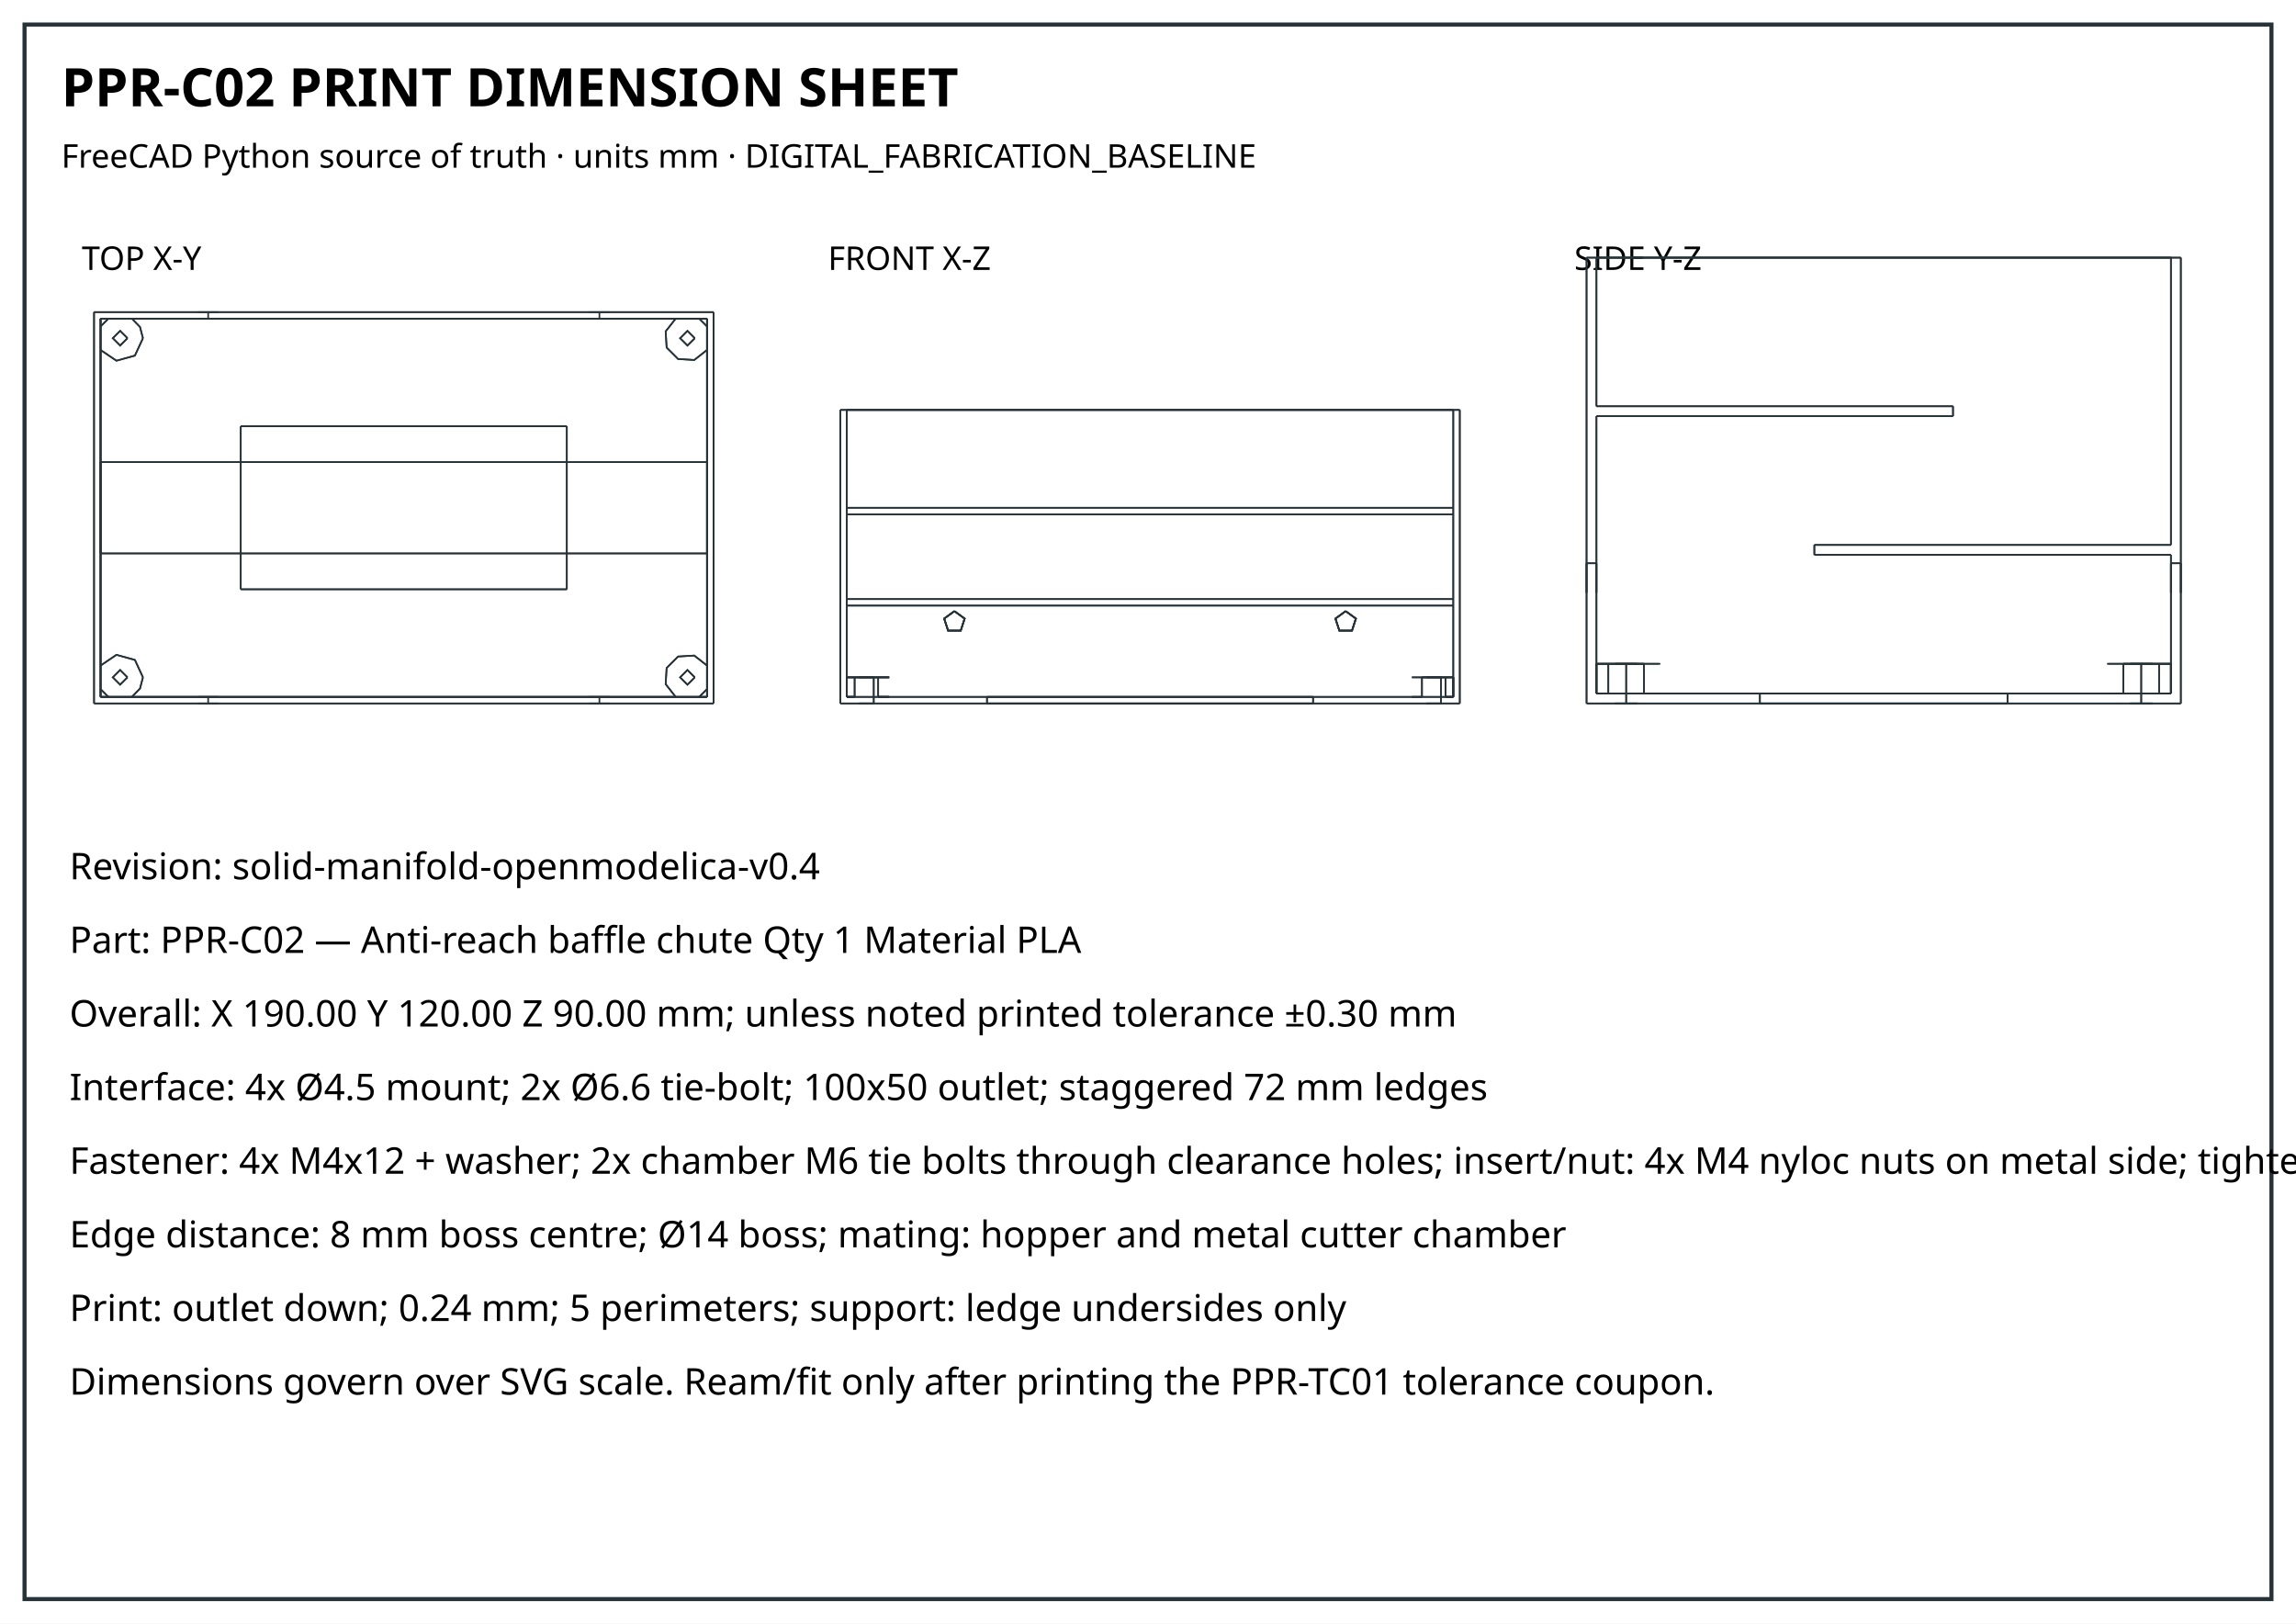
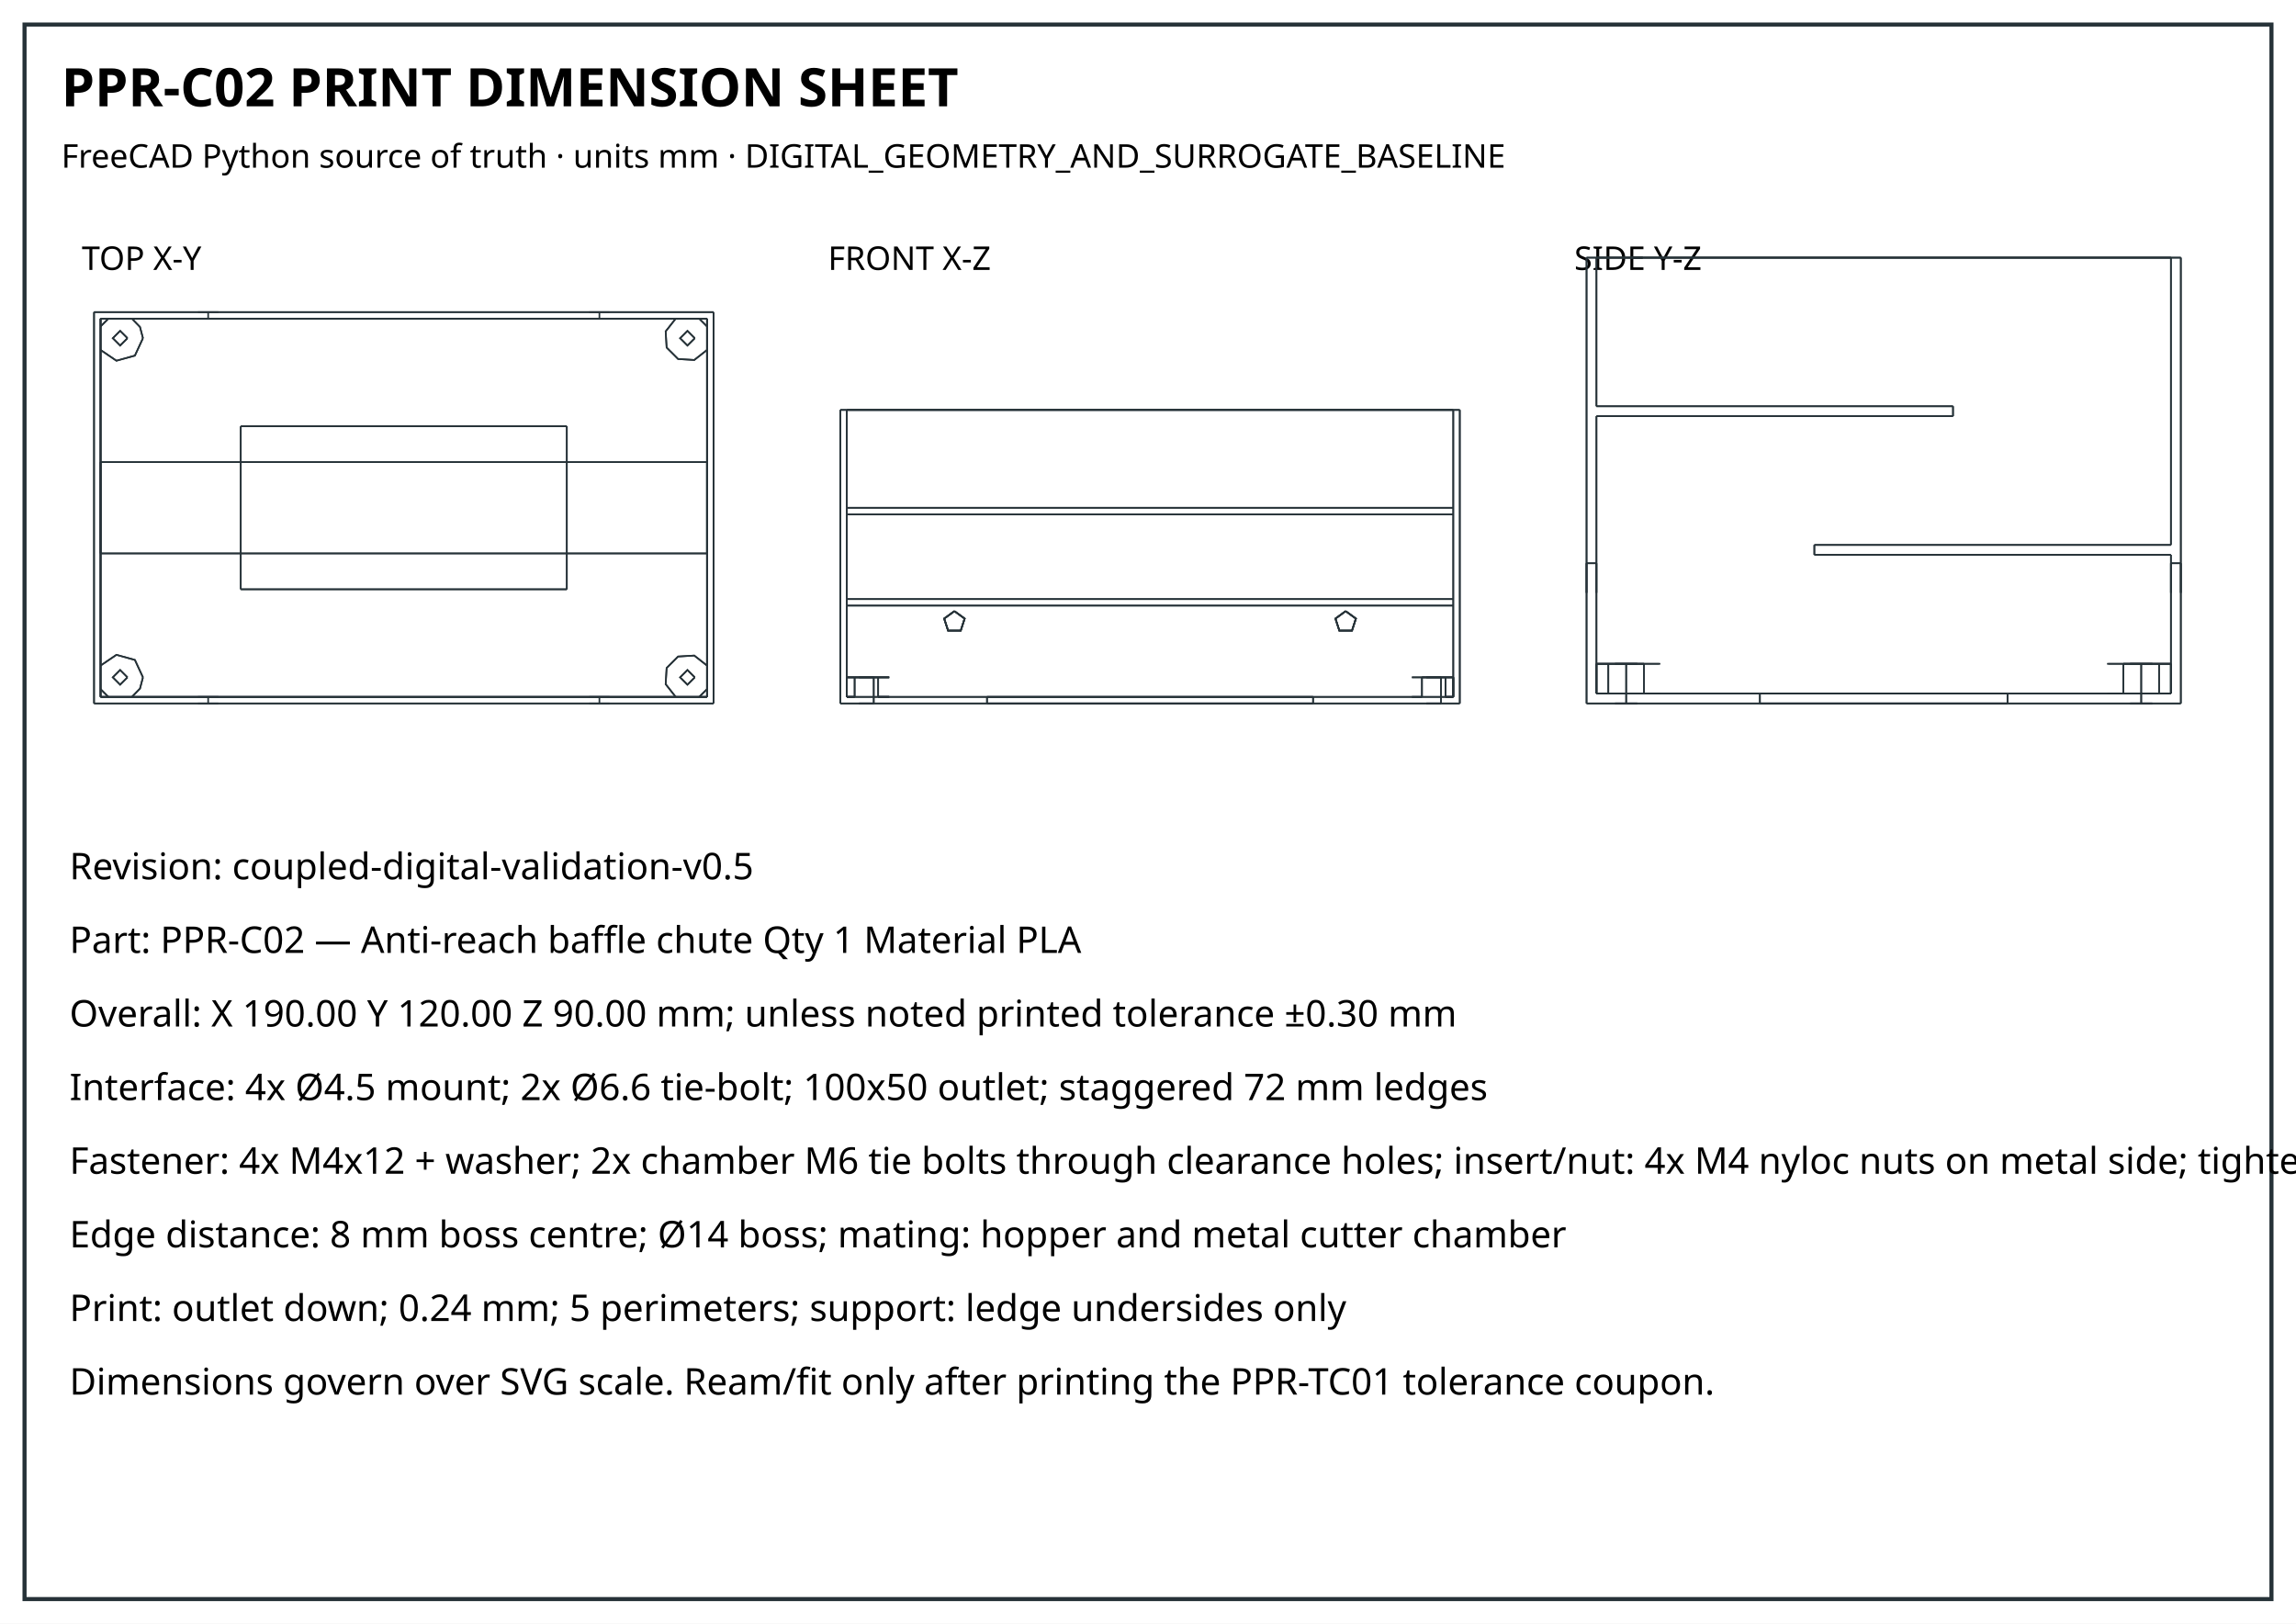
<svg xmlns="http://www.w3.org/2000/svg" width="1123" height="794" viewBox="0 0 1123 794">
  <rect width="1123" height="794" fill="white" />
  <rect x="12" y="12" width="1099" height="770" fill="none" stroke="#263238" stroke-width="2" />
  <text x="30" y="52" font-size="26" font-family="sans-serif" font-weight="bold">PPR-C02 PRINT DIMENSION SHEET</text>
-   <text x="30" y="82" font-size="16" font-family="sans-serif">FreeCAD Python source of truth · units mm · DIGITAL_FABRICATION_BASELINE</text>
+   <text x="30" y="82" font-size="16" font-family="sans-serif">FreeCAD Python source of truth · units mm · DIGITAL_GEOMETRY_AND_SURROGATE_BASELINE</text>
  <g font-family="sans-serif">
    <text x="40" y="132" font-size="16">TOP X-Y</text>
    <polyline points="46.00,344.00 46.00,344.00" fill="none" stroke="#263238" stroke-width="0.8" />
    <polyline points="46.00,344.00 46.00,152.63" fill="none" stroke="#263238" stroke-width="0.8" />
    <polyline points="46.00,152.63 46.00,152.63" fill="none" stroke="#263238" stroke-width="0.8" />
    <polyline points="46.00,344.00 46.00,152.63" fill="none" stroke="#263238" stroke-width="0.8" />
    <polyline points="46.00,344.00 349.00,344.00" fill="none" stroke="#263238" stroke-width="0.8" />
    <polyline points="349.00,344.00 349.00,344.00" fill="none" stroke="#263238" stroke-width="0.8" />
    <polyline points="46.00,344.00 349.00,344.00" fill="none" stroke="#263238" stroke-width="0.8" />
    <polyline points="101.82,344.00 106.82,344.00 104.91,344.00 98.72,344.00 96.81,344.00 101.82,344.00" fill="none" stroke="#263238" stroke-width="0.8" />
    <polyline points="293.18,344.00 298.19,344.00 296.28,344.00 290.09,344.00 288.18,344.00 293.18,344.00" fill="none" stroke="#263238" stroke-width="0.8" />
    <polyline points="46.00,152.63 349.00,152.63" fill="none" stroke="#263238" stroke-width="0.8" />
    <polyline points="349.00,344.00 349.00,152.63" fill="none" stroke="#263238" stroke-width="0.8" />
    <polyline points="345.81,340.81 49.19,340.81" fill="none" stroke="#263238" stroke-width="0.8" />
    <polyline points="345.81,340.81 345.81,155.82" fill="none" stroke="#263238" stroke-width="0.8" />
    <polyline points="345.81,155.82 49.19,155.82" fill="none" stroke="#263238" stroke-width="0.8" />
    <polyline points="49.19,340.81 49.19,155.82" fill="none" stroke="#263238" stroke-width="0.8" />
    <polyline points="46.00,152.63 349.00,152.63" fill="none" stroke="#263238" stroke-width="0.8" />
    <polyline points="349.00,152.63 349.00,152.63" fill="none" stroke="#263238" stroke-width="0.8" />
    <polyline points="101.82,152.63 106.82,152.63 104.91,152.63 98.72,152.63 96.81,152.63 101.82,152.63" fill="none" stroke="#263238" stroke-width="0.8" />
    <polyline points="293.18,152.63 298.19,152.63 296.28,152.63 290.09,152.63 288.18,152.63 293.18,152.63" fill="none" stroke="#263238" stroke-width="0.8" />
    <polyline points="349.00,344.00 349.00,152.63" fill="none" stroke="#263238" stroke-width="0.8" />
    <polyline points="62.35,331.24 58.76,327.65 55.17,331.24 58.76,334.83 62.35,331.24" fill="none" stroke="#263238" stroke-width="0.8" />
    <polyline points="339.83,331.24 336.24,327.65 332.65,331.24 336.24,334.83 339.83,331.24" fill="none" stroke="#263238" stroke-width="0.8" />
    <polyline points="62.35,165.39 58.76,161.80 55.17,165.39 58.76,168.98 62.35,165.39" fill="none" stroke="#263238" stroke-width="0.8" />
    <polyline points="117.76,288.18 117.76,208.45" fill="none" stroke="#263238" stroke-width="0.8" />
    <polyline points="117.76,288.18 277.24,288.18" fill="none" stroke="#263238" stroke-width="0.8" />
    <polyline points="117.76,208.45 277.24,208.45" fill="none" stroke="#263238" stroke-width="0.8" />
    <polyline points="277.24,288.18 277.24,208.45" fill="none" stroke="#263238" stroke-width="0.8" />
    <polyline points="339.83,165.39 336.24,161.80 332.65,165.39 336.24,168.98 339.83,165.39" fill="none" stroke="#263238" stroke-width="0.8" />
    <polyline points="101.82,340.81 106.82,340.81 104.91,340.81 98.72,340.81 96.81,340.81 101.82,340.81" fill="none" stroke="#263238" stroke-width="0.8" />
    <polyline points="101.82,344.00 101.82,340.81" fill="none" stroke="#263238" stroke-width="0.8" />
    <polyline points="293.18,340.81 298.19,340.81 296.28,340.81 290.09,340.81 288.18,340.81 293.18,340.81" fill="none" stroke="#263238" stroke-width="0.8" />
    <polyline points="293.18,344.00 293.18,340.81" fill="none" stroke="#263238" stroke-width="0.8" />
    <polyline points="345.81,340.81 345.81,340.81" fill="none" stroke="#263238" stroke-width="0.8" />
    <polyline points="49.19,340.81 49.19,340.81" fill="none" stroke="#263238" stroke-width="0.8" />
    <polyline points="49.19,340.81 345.81,340.81" fill="none" stroke="#263238" stroke-width="0.8" />
    <polyline points="345.81,340.81 345.81,340.81" fill="none" stroke="#263238" stroke-width="0.8" />
    <polyline points="345.81,340.81 345.81,225.99" fill="none" stroke="#263238" stroke-width="0.8" />
    <polyline points="345.81,225.99 345.81,225.99" fill="none" stroke="#263238" stroke-width="0.8" />
    <polyline points="345.81,340.81 345.81,225.99" fill="none" stroke="#263238" stroke-width="0.8" />
    <polyline points="345.81,155.82 345.81,155.82" fill="none" stroke="#263238" stroke-width="0.8" />
    <polyline points="345.81,270.64 345.81,155.82" fill="none" stroke="#263238" stroke-width="0.8" />
    <polyline points="345.81,270.64 345.81,270.64" fill="none" stroke="#263238" stroke-width="0.8" />
    <polyline points="345.81,270.64 345.81,155.82" fill="none" stroke="#263238" stroke-width="0.8" />
    <polyline points="345.81,155.82 345.81,155.82" fill="none" stroke="#263238" stroke-width="0.8" />
    <polyline points="345.81,159.64 345.81,155.82" fill="none" stroke="#263238" stroke-width="0.8" />
    <polyline points="345.81,159.64 345.81,159.64" fill="none" stroke="#263238" stroke-width="0.8" />
    <polyline points="345.81,159.64 345.81,171.14" fill="none" stroke="#263238" stroke-width="0.8" />
    <polyline points="345.81,171.14 345.81,171.14" fill="none" stroke="#263238" stroke-width="0.8" />
    <polyline points="345.81,325.49 345.81,171.14" fill="none" stroke="#263238" stroke-width="0.8" />
    <polyline points="345.81,325.49 345.81,325.49" fill="none" stroke="#263238" stroke-width="0.8" />
    <polyline points="345.81,325.49 345.81,336.99" fill="none" stroke="#263238" stroke-width="0.8" />
    <polyline points="345.81,336.99 345.81,336.99" fill="none" stroke="#263238" stroke-width="0.8" />
    <polyline points="345.81,340.81 345.81,336.99" fill="none" stroke="#263238" stroke-width="0.8" />
    <polyline points="49.19,155.82 49.19,155.82" fill="none" stroke="#263238" stroke-width="0.8" />
    <polyline points="49.19,155.82 345.81,155.82" fill="none" stroke="#263238" stroke-width="0.8" />
    <polyline points="49.19,340.81 49.19,340.81" fill="none" stroke="#263238" stroke-width="0.8" />
    <polyline points="49.19,340.81 49.19,225.99" fill="none" stroke="#263238" stroke-width="0.8" />
    <polyline points="49.19,225.99 49.19,225.99" fill="none" stroke="#263238" stroke-width="0.8" />
    <polyline points="49.19,340.81 49.19,225.99" fill="none" stroke="#263238" stroke-width="0.8" />
    <polyline points="49.19,270.64 49.19,155.82" fill="none" stroke="#263238" stroke-width="0.8" />
    <polyline points="49.19,270.64 49.19,270.64" fill="none" stroke="#263238" stroke-width="0.8" />
    <polyline points="49.19,270.64 49.19,155.82" fill="none" stroke="#263238" stroke-width="0.8" />
    <polyline points="49.19,155.82 49.19,155.82" fill="none" stroke="#263238" stroke-width="0.8" />
    <polyline points="49.19,159.64 49.19,155.82" fill="none" stroke="#263238" stroke-width="0.8" />
    <polyline points="49.19,159.64 49.19,159.64" fill="none" stroke="#263238" stroke-width="0.8" />
    <polyline points="49.19,159.64 49.19,171.14" fill="none" stroke="#263238" stroke-width="0.8" />
    <polyline points="49.19,171.14 49.19,171.14" fill="none" stroke="#263238" stroke-width="0.8" />
    <polyline points="49.19,325.49 49.19,171.14" fill="none" stroke="#263238" stroke-width="0.8" />
    <polyline points="49.19,325.49 49.19,325.49" fill="none" stroke="#263238" stroke-width="0.8" />
    <polyline points="49.19,325.49 49.19,336.99" fill="none" stroke="#263238" stroke-width="0.8" />
    <polyline points="49.19,336.99 49.19,336.99" fill="none" stroke="#263238" stroke-width="0.8" />
    <polyline points="49.19,340.81 49.19,336.99" fill="none" stroke="#263238" stroke-width="0.8" />
    <polyline points="101.82,155.82 101.82,152.63" fill="none" stroke="#263238" stroke-width="0.8" />
    <polyline points="101.82,155.82 106.82,155.82 104.91,155.82 98.72,155.82 96.81,155.82 101.82,155.82" fill="none" stroke="#263238" stroke-width="0.8" />
    <polyline points="293.18,155.82 293.18,152.63" fill="none" stroke="#263238" stroke-width="0.8" />
    <polyline points="293.18,155.82 298.19,155.82 296.28,155.82 290.09,155.82 288.18,155.82 293.18,155.82" fill="none" stroke="#263238" stroke-width="0.8" />
    <polyline points="62.35,331.24 58.76,327.65 55.17,331.24 58.76,334.83 62.35,331.24" fill="none" stroke="#263238" stroke-width="0.8" />
    <polyline points="62.35,331.24 62.35,331.24" fill="none" stroke="#263238" stroke-width="0.8" />
    <polyline points="339.83,331.24 336.24,327.65 332.65,331.24 336.24,334.83 339.83,331.24" fill="none" stroke="#263238" stroke-width="0.8" />
    <polyline points="339.83,331.24 339.83,331.24" fill="none" stroke="#263238" stroke-width="0.8" />
    <polyline points="62.35,165.39 58.76,161.80 55.17,165.39 58.76,168.98 62.35,165.39" fill="none" stroke="#263238" stroke-width="0.8" />
    <polyline points="62.35,165.39 62.35,165.39" fill="none" stroke="#263238" stroke-width="0.8" />
    <polyline points="117.76,288.18 117.76,288.18" fill="none" stroke="#263238" stroke-width="0.8" />
    <polyline points="117.76,288.18 117.76,208.45" fill="none" stroke="#263238" stroke-width="0.8" />
    <polyline points="117.76,208.45 117.76,208.45" fill="none" stroke="#263238" stroke-width="0.8" />
    <polyline points="277.24,288.18 277.24,288.18" fill="none" stroke="#263238" stroke-width="0.8" />
    <polyline points="117.76,288.18 277.24,288.18" fill="none" stroke="#263238" stroke-width="0.8" />
    <polyline points="277.24,208.45 277.24,208.45" fill="none" stroke="#263238" stroke-width="0.8" />
    <polyline points="117.76,208.45 277.24,208.45" fill="none" stroke="#263238" stroke-width="0.8" />
    <polyline points="277.24,288.18 277.24,208.45" fill="none" stroke="#263238" stroke-width="0.8" />
    <polyline points="339.83,165.39 336.24,161.80 332.65,165.39 336.24,168.98 339.83,165.39" fill="none" stroke="#263238" stroke-width="0.8" />
    <polyline points="339.83,165.39 339.83,165.39" fill="none" stroke="#263238" stroke-width="0.8" />
    <polyline points="341.99,340.81 345.81,340.81" fill="none" stroke="#263238" stroke-width="0.8" />
    <polyline points="49.19,340.81 345.81,340.81" fill="none" stroke="#263238" stroke-width="0.8" />
    <polyline points="341.99,340.81 341.99,340.81" fill="none" stroke="#263238" stroke-width="0.8" />
    <polyline points="330.49,340.81 341.99,340.81" fill="none" stroke="#263238" stroke-width="0.8" />
    <polyline points="49.19,340.81 53.01,340.81" fill="none" stroke="#263238" stroke-width="0.8" />
    <polyline points="330.49,340.81 330.49,340.81" fill="none" stroke="#263238" stroke-width="0.8" />
    <polyline points="53.01,340.81 53.01,340.81" fill="none" stroke="#263238" stroke-width="0.8" />
    <polyline points="64.51,340.81 330.49,340.81" fill="none" stroke="#263238" stroke-width="0.8" />
    <polyline points="53.01,340.81 64.51,340.81" fill="none" stroke="#263238" stroke-width="0.8" />
    <polyline points="64.51,340.81 64.51,340.81" fill="none" stroke="#263238" stroke-width="0.8" />
    <polyline points="49.19,225.99 345.81,225.99" fill="none" stroke="#263238" stroke-width="0.8" />
    <polyline points="49.19,225.99 345.81,225.99" fill="none" stroke="#263238" stroke-width="0.8" />
    <polyline points="49.19,270.64 345.81,270.64" fill="none" stroke="#263238" stroke-width="0.8" />
    <polyline points="49.19,270.64 345.81,270.64" fill="none" stroke="#263238" stroke-width="0.8" />
    <polyline points="49.19,155.82 345.81,155.82" fill="none" stroke="#263238" stroke-width="0.8" />
    <polyline points="341.99,155.82 345.81,155.82" fill="none" stroke="#263238" stroke-width="0.8" />
    <polyline points="341.99,155.82 341.99,155.82" fill="none" stroke="#263238" stroke-width="0.8" />
    <polyline points="330.49,155.82 341.99,155.82" fill="none" stroke="#263238" stroke-width="0.8" />
    <polyline points="49.19,155.82 53.01,155.82" fill="none" stroke="#263238" stroke-width="0.8" />
    <polyline points="330.49,155.82 330.49,155.82" fill="none" stroke="#263238" stroke-width="0.8" />
    <polyline points="53.01,155.82 53.01,155.82" fill="none" stroke="#263238" stroke-width="0.8" />
    <polyline points="64.51,155.82 330.49,155.82" fill="none" stroke="#263238" stroke-width="0.8" />
    <polyline points="53.01,155.82 64.51,155.82" fill="none" stroke="#263238" stroke-width="0.8" />
    <polyline points="64.51,155.82 64.51,155.82" fill="none" stroke="#263238" stroke-width="0.8" />
    <polyline points="345.81,159.64 341.99,155.82" fill="none" stroke="#263238" stroke-width="0.8" />
    <polyline points="345.81,159.64 341.99,155.82" fill="none" stroke="#263238" stroke-width="0.8" />
    <polyline points="330.49,155.82 325.59,162.05 326.06,169.97 331.67,175.57 339.58,176.04 345.81,171.14" fill="none" stroke="#263238" stroke-width="0.8" />
    <polyline points="330.49,155.82 325.59,162.05 326.06,169.97 331.67,175.57 339.58,176.04 345.81,171.14" fill="none" stroke="#263238" stroke-width="0.8" />
    <polyline points="49.19,171.14 56.95,176.40 65.98,173.90 69.92,165.39" fill="none" stroke="#263238" stroke-width="0.8" />
    <polyline points="69.92,165.39 68.47,159.89 64.51,155.82" fill="none" stroke="#263238" stroke-width="0.8" />
    <polyline points="345.81,325.49 339.58,320.59 331.67,321.06 326.06,326.67 325.59,334.58 330.49,340.81" fill="none" stroke="#263238" stroke-width="0.8" />
    <polyline points="64.51,340.81 68.47,336.74 69.92,331.24" fill="none" stroke="#263238" stroke-width="0.8" />
    <polyline points="69.92,331.24 65.98,322.73 56.95,320.23 49.19,325.49" fill="none" stroke="#263238" stroke-width="0.8" />
    <polyline points="345.81,325.49 339.58,320.59 331.67,321.06 326.06,326.67 325.59,334.58 330.49,340.81" fill="none" stroke="#263238" stroke-width="0.8" />
    <polyline points="341.99,340.81 345.81,336.99" fill="none" stroke="#263238" stroke-width="0.8" />
    <polyline points="341.99,340.81 345.81,336.99" fill="none" stroke="#263238" stroke-width="0.8" />
    <polyline points="53.01,155.82 49.19,159.64" fill="none" stroke="#263238" stroke-width="0.8" />
    <polyline points="53.01,155.82 49.19,159.64" fill="none" stroke="#263238" stroke-width="0.8" />
    <polyline points="49.19,171.14 56.95,176.40 65.98,173.90 69.92,165.39" fill="none" stroke="#263238" stroke-width="0.8" />
    <polyline points="69.92,165.39 68.47,159.89 64.51,155.82" fill="none" stroke="#263238" stroke-width="0.8" />
    <polyline points="64.51,340.81 68.47,336.74 69.92,331.24" fill="none" stroke="#263238" stroke-width="0.8" />
    <polyline points="69.92,331.24 65.98,322.73 56.95,320.23 49.19,325.49" fill="none" stroke="#263238" stroke-width="0.8" />
    <polyline points="49.19,336.99 53.01,340.81" fill="none" stroke="#263238" stroke-width="0.8" />
    <polyline points="49.19,336.99 53.01,340.81" fill="none" stroke="#263238" stroke-width="0.8" />
    <text x="405" y="132" font-size="16">FRONT X-Z</text>
    <polyline points="411.00,344.00 411.00,200.47" fill="none" stroke="#263238" stroke-width="0.8" />
    <polyline points="411.00,200.47 411.00,200.47" fill="none" stroke="#263238" stroke-width="0.8" />
    <polyline points="411.00,344.00 411.00,200.47" fill="none" stroke="#263238" stroke-width="0.8" />
    <polyline points="411.00,344.00 411.00,344.00" fill="none" stroke="#263238" stroke-width="0.8" />
    <polyline points="411.00,344.00 714.00,344.00" fill="none" stroke="#263238" stroke-width="0.8" />
    <polyline points="714.00,344.00 714.00,200.47" fill="none" stroke="#263238" stroke-width="0.8" />
    <polyline points="411.00,200.47 714.00,200.47" fill="none" stroke="#263238" stroke-width="0.8" />
    <polyline points="466.82,298.87 471.82,302.51 469.91,308.39 463.72,308.39 461.81,302.51 466.82,298.87" fill="none" stroke="#263238" stroke-width="0.8" />
    <polyline points="658.18,298.87 663.19,302.51 661.28,308.39 655.09,308.39 653.18,302.51 658.18,298.87" fill="none" stroke="#263238" stroke-width="0.8" />
    <polyline points="411.00,200.47 714.00,200.47" fill="none" stroke="#263238" stroke-width="0.8" />
    <polyline points="714.00,200.47 714.00,200.47" fill="none" stroke="#263238" stroke-width="0.8" />
    <polyline points="710.81,200.47 414.19,200.47" fill="none" stroke="#263238" stroke-width="0.8" />
    <polyline points="710.81,200.47 710.81,200.47" fill="none" stroke="#263238" stroke-width="0.8" />
    <polyline points="710.81,200.47 414.19,200.47" fill="none" stroke="#263238" stroke-width="0.8" />
    <polyline points="414.19,200.47 414.19,200.47" fill="none" stroke="#263238" stroke-width="0.8" />
    <polyline points="411.00,344.00 714.00,344.00" fill="none" stroke="#263238" stroke-width="0.8" />
    <polyline points="714.00,344.00 714.00,200.47" fill="none" stroke="#263238" stroke-width="0.8" />
    <polyline points="466.82,298.87 471.82,302.51 469.91,308.39 463.72,308.39 461.81,302.51 466.82,298.87" fill="none" stroke="#263238" stroke-width="0.8" />
    <polyline points="658.18,298.87 663.19,302.51 661.28,308.39 655.09,308.39 653.18,302.51 658.18,298.87" fill="none" stroke="#263238" stroke-width="0.8" />
    <polyline points="714.00,344.00 714.00,344.00" fill="none" stroke="#263238" stroke-width="0.8" />
    <polyline points="427.35,344.00 423.76,344.00 420.17,344.00 423.76,344.00 427.35,344.00" fill="none" stroke="#263238" stroke-width="0.8" />
    <polyline points="704.83,344.00 701.24,344.00 697.65,344.00 701.24,344.00 704.83,344.00" fill="none" stroke="#263238" stroke-width="0.8" />
    <polyline points="427.35,344.00 423.76,344.00 420.17,344.00 423.76,344.00 427.35,344.00" fill="none" stroke="#263238" stroke-width="0.8" />
    <polyline points="482.76,344.00 482.76,344.00" fill="none" stroke="#263238" stroke-width="0.8" />
    <polyline points="482.76,344.00 642.24,344.00" fill="none" stroke="#263238" stroke-width="0.8" />
    <polyline points="482.76,344.00 642.24,344.00" fill="none" stroke="#263238" stroke-width="0.8" />
    <polyline points="642.24,344.00 642.24,344.00" fill="none" stroke="#263238" stroke-width="0.8" />
    <polyline points="704.83,344.00 701.24,344.00 697.65,344.00 701.24,344.00 704.83,344.00" fill="none" stroke="#263238" stroke-width="0.8" />
    <polyline points="466.82,298.87 471.82,302.51 469.91,308.39 463.72,308.39 461.81,302.51 466.82,298.87" fill="none" stroke="#263238" stroke-width="0.8" />
    <polyline points="466.82,298.87 466.82,298.87" fill="none" stroke="#263238" stroke-width="0.8" />
    <polyline points="658.18,298.87 663.19,302.51 661.28,308.39 655.09,308.39 653.18,302.51 658.18,298.87" fill="none" stroke="#263238" stroke-width="0.8" />
    <polyline points="658.18,298.87 658.18,298.87" fill="none" stroke="#263238" stroke-width="0.8" />
    <polyline points="710.81,248.32 710.81,200.47" fill="none" stroke="#263238" stroke-width="0.8" />
    <polyline points="414.19,248.32 414.19,200.47" fill="none" stroke="#263238" stroke-width="0.8" />
    <polyline points="414.19,248.32 710.81,248.32" fill="none" stroke="#263238" stroke-width="0.8" />
    <polyline points="710.81,340.81 710.81,251.51" fill="none" stroke="#263238" stroke-width="0.8" />
    <polyline points="710.81,251.51 710.81,251.51" fill="none" stroke="#263238" stroke-width="0.8" />
    <polyline points="710.81,251.51 710.81,248.32" fill="none" stroke="#263238" stroke-width="0.8" />
    <polyline points="710.81,248.32 710.81,248.32" fill="none" stroke="#263238" stroke-width="0.8" />
    <polyline points="710.81,292.97 710.81,200.47" fill="none" stroke="#263238" stroke-width="0.8" />
    <polyline points="710.81,292.97 710.81,292.97" fill="none" stroke="#263238" stroke-width="0.8" />
    <polyline points="710.81,296.16 710.81,292.97" fill="none" stroke="#263238" stroke-width="0.8" />
    <polyline points="710.81,296.16 710.81,296.16" fill="none" stroke="#263238" stroke-width="0.8" />
    <polyline points="710.81,340.81 710.81,296.16" fill="none" stroke="#263238" stroke-width="0.8" />
    <polyline points="710.81,340.81 710.81,340.81" fill="none" stroke="#263238" stroke-width="0.8" />
    <polyline points="710.81,340.81 710.81,331.24" fill="none" stroke="#263238" stroke-width="0.8" />
    <polyline points="710.81,331.24 710.81,331.24" fill="none" stroke="#263238" stroke-width="0.8" />
    <polyline points="710.81,340.81 710.81,331.24" fill="none" stroke="#263238" stroke-width="0.8" />
    <polyline points="710.81,340.81 710.81,340.81" fill="none" stroke="#263238" stroke-width="0.8" />
    <polyline points="710.81,340.81 710.81,331.24" fill="none" stroke="#263238" stroke-width="0.8" />
    <polyline points="710.81,331.24 710.81,331.24" fill="none" stroke="#263238" stroke-width="0.8" />
    <polyline points="710.81,340.81 710.81,331.24" fill="none" stroke="#263238" stroke-width="0.8" />
    <polyline points="710.81,340.81 710.81,340.81" fill="none" stroke="#263238" stroke-width="0.8" />
    <polyline points="414.19,292.97 414.19,200.47" fill="none" stroke="#263238" stroke-width="0.8" />
    <polyline points="414.19,292.97 710.81,292.97" fill="none" stroke="#263238" stroke-width="0.8" />
    <polyline points="414.19,340.81 414.19,251.51" fill="none" stroke="#263238" stroke-width="0.8" />
    <polyline points="414.19,251.51 414.19,251.51" fill="none" stroke="#263238" stroke-width="0.8" />
    <polyline points="414.19,251.51 414.19,248.32" fill="none" stroke="#263238" stroke-width="0.8" />
    <polyline points="414.19,248.32 414.19,248.32" fill="none" stroke="#263238" stroke-width="0.8" />
    <polyline points="414.19,292.97 414.19,292.97" fill="none" stroke="#263238" stroke-width="0.8" />
    <polyline points="414.19,296.16 414.19,292.97" fill="none" stroke="#263238" stroke-width="0.8" />
    <polyline points="414.19,296.16 414.19,296.16" fill="none" stroke="#263238" stroke-width="0.8" />
    <polyline points="414.19,340.81 414.19,296.16" fill="none" stroke="#263238" stroke-width="0.8" />
    <polyline points="414.19,340.81 414.19,340.81" fill="none" stroke="#263238" stroke-width="0.8" />
    <polyline points="414.19,340.81 414.19,331.24" fill="none" stroke="#263238" stroke-width="0.8" />
    <polyline points="414.19,331.24 414.19,331.24" fill="none" stroke="#263238" stroke-width="0.8" />
    <polyline points="414.19,340.81 414.19,331.24" fill="none" stroke="#263238" stroke-width="0.8" />
    <polyline points="414.19,340.81 414.19,340.81" fill="none" stroke="#263238" stroke-width="0.8" />
    <polyline points="414.19,340.81 414.19,331.24" fill="none" stroke="#263238" stroke-width="0.8" />
    <polyline points="414.19,331.24 414.19,331.24" fill="none" stroke="#263238" stroke-width="0.8" />
    <polyline points="414.19,340.81 414.19,331.24" fill="none" stroke="#263238" stroke-width="0.8" />
    <polyline points="414.19,340.81 414.19,340.81" fill="none" stroke="#263238" stroke-width="0.8" />
    <polyline points="466.82,298.87 466.82,298.87" fill="none" stroke="#263238" stroke-width="0.8" />
    <polyline points="466.82,298.87 471.82,302.51 469.91,308.39 463.72,308.39 461.81,302.51 466.82,298.87" fill="none" stroke="#263238" stroke-width="0.8" />
    <polyline points="658.18,298.87 658.18,298.87" fill="none" stroke="#263238" stroke-width="0.8" />
    <polyline points="658.18,298.87 663.19,302.51 661.28,308.39 655.09,308.39 653.18,302.51 658.18,298.87" fill="none" stroke="#263238" stroke-width="0.8" />
    <polyline points="427.35,331.24 423.76,331.24 420.17,331.24 423.76,331.24 427.35,331.24" fill="none" stroke="#263238" stroke-width="0.8" />
    <polyline points="427.35,344.00 427.35,331.24" fill="none" stroke="#263238" stroke-width="0.8" />
    <polyline points="704.83,331.24 701.24,331.24 697.65,331.24 701.24,331.24 704.83,331.24" fill="none" stroke="#263238" stroke-width="0.8" />
    <polyline points="704.83,344.00 704.83,331.24" fill="none" stroke="#263238" stroke-width="0.8" />
    <polyline points="427.35,331.24 423.76,331.24 420.17,331.24 423.76,331.24 427.35,331.24" fill="none" stroke="#263238" stroke-width="0.8" />
    <polyline points="427.35,344.00 427.35,331.24" fill="none" stroke="#263238" stroke-width="0.8" />
    <polyline points="482.76,344.00 482.76,340.81" fill="none" stroke="#263238" stroke-width="0.8" />
    <polyline points="482.76,340.81 482.76,340.81" fill="none" stroke="#263238" stroke-width="0.8" />
    <polyline points="482.76,344.00 482.76,340.81" fill="none" stroke="#263238" stroke-width="0.8" />
    <polyline points="642.24,344.00 642.24,340.81" fill="none" stroke="#263238" stroke-width="0.8" />
    <polyline points="482.76,340.81 642.24,340.81" fill="none" stroke="#263238" stroke-width="0.8" />
    <polyline points="642.24,344.00 642.24,340.81" fill="none" stroke="#263238" stroke-width="0.8" />
    <polyline points="482.76,340.81 642.24,340.81" fill="none" stroke="#263238" stroke-width="0.8" />
    <polyline points="642.24,340.81 642.24,340.81" fill="none" stroke="#263238" stroke-width="0.8" />
    <polyline points="704.83,331.24 701.24,331.24 697.65,331.24 701.24,331.24 704.83,331.24" fill="none" stroke="#263238" stroke-width="0.8" />
    <polyline points="704.83,344.00 704.83,331.24" fill="none" stroke="#263238" stroke-width="0.8" />
    <polyline points="706.99,340.81 710.81,340.81" fill="none" stroke="#263238" stroke-width="0.8" />
    <polyline points="414.19,251.51 710.81,251.51" fill="none" stroke="#263238" stroke-width="0.8" />
    <polyline points="706.99,340.81 706.99,331.24" fill="none" stroke="#263238" stroke-width="0.8" />
    <polyline points="695.49,331.24 706.99,331.24" fill="none" stroke="#263238" stroke-width="0.8" />
    <polyline points="414.19,340.81 418.01,340.81" fill="none" stroke="#263238" stroke-width="0.8" />
    <polyline points="695.49,340.81 695.49,331.24" fill="none" stroke="#263238" stroke-width="0.8" />
    <polyline points="418.01,340.81 418.01,331.24" fill="none" stroke="#263238" stroke-width="0.8" />
    <polyline points="429.51,340.81 695.49,340.81" fill="none" stroke="#263238" stroke-width="0.8" />
    <polyline points="418.01,331.24 429.51,331.24" fill="none" stroke="#263238" stroke-width="0.8" />
    <polyline points="429.51,340.81 429.51,331.24" fill="none" stroke="#263238" stroke-width="0.8" />
    <polyline points="414.19,248.32 710.81,248.32" fill="none" stroke="#263238" stroke-width="0.8" />
    <polyline points="414.19,251.51 710.81,251.51" fill="none" stroke="#263238" stroke-width="0.8" />
    <polyline points="414.19,292.97 710.81,292.97" fill="none" stroke="#263238" stroke-width="0.8" />
    <polyline points="414.19,296.16 710.81,296.16" fill="none" stroke="#263238" stroke-width="0.8" />
    <polyline points="414.19,296.16 710.81,296.16" fill="none" stroke="#263238" stroke-width="0.8" />
    <polyline points="706.99,340.81 710.81,340.81" fill="none" stroke="#263238" stroke-width="0.8" />
    <polyline points="706.99,340.81 706.99,331.24" fill="none" stroke="#263238" stroke-width="0.8" />
    <polyline points="695.49,331.24 706.99,331.24" fill="none" stroke="#263238" stroke-width="0.8" />
    <polyline points="414.19,340.81 418.01,340.81" fill="none" stroke="#263238" stroke-width="0.8" />
    <polyline points="695.49,340.81 695.49,331.24" fill="none" stroke="#263238" stroke-width="0.8" />
    <polyline points="418.01,340.81 418.01,331.24" fill="none" stroke="#263238" stroke-width="0.8" />
    <polyline points="429.51,340.81 695.49,340.81" fill="none" stroke="#263238" stroke-width="0.8" />
    <polyline points="418.01,331.24 429.51,331.24" fill="none" stroke="#263238" stroke-width="0.8" />
    <polyline points="429.51,340.81 429.51,331.24" fill="none" stroke="#263238" stroke-width="0.8" />
    <polyline points="710.81,340.81 706.99,340.81" fill="none" stroke="#263238" stroke-width="0.8" />
    <polyline points="710.81,331.24 706.99,331.24" fill="none" stroke="#263238" stroke-width="0.8" />
    <polyline points="695.49,331.24 690.59,331.24 691.06,331.24 696.67,331.24 704.58,331.24 710.81,331.24" fill="none" stroke="#263238" stroke-width="0.8" />
    <polyline points="695.49,340.81 690.59,340.81 691.06,340.81 696.67,340.81 704.58,340.81 710.81,340.81" fill="none" stroke="#263238" stroke-width="0.8" />
    <polyline points="414.19,340.81 421.95,340.81 430.98,340.81 434.92,340.81" fill="none" stroke="#263238" stroke-width="0.8" />
    <polyline points="434.92,340.81 433.47,340.81 429.51,340.81" fill="none" stroke="#263238" stroke-width="0.8" />
    <polyline points="710.81,340.81 704.58,340.81 696.67,340.81 691.06,340.81 690.59,340.81 695.49,340.81" fill="none" stroke="#263238" stroke-width="0.8" />
    <polyline points="429.51,340.81 433.47,340.81 434.92,340.81" fill="none" stroke="#263238" stroke-width="0.8" />
    <polyline points="434.92,340.81 430.98,340.81 421.95,340.81 414.19,340.81" fill="none" stroke="#263238" stroke-width="0.8" />
    <polyline points="710.81,331.24 704.58,331.24 696.67,331.24 691.06,331.24 690.59,331.24 695.49,331.24" fill="none" stroke="#263238" stroke-width="0.8" />
    <polyline points="706.99,331.24 710.81,331.24" fill="none" stroke="#263238" stroke-width="0.8" />
    <polyline points="706.99,340.81 710.81,340.81" fill="none" stroke="#263238" stroke-width="0.8" />
    <polyline points="418.01,340.81 414.19,340.81" fill="none" stroke="#263238" stroke-width="0.8" />
    <polyline points="418.01,331.24 414.19,331.24" fill="none" stroke="#263238" stroke-width="0.8" />
    <polyline points="414.19,331.24 421.95,331.24 430.98,331.24 434.92,331.24" fill="none" stroke="#263238" stroke-width="0.8" />
    <polyline points="434.92,331.24 433.47,331.24 429.51,331.24" fill="none" stroke="#263238" stroke-width="0.8" />
    <polyline points="429.51,331.24 433.47,331.24 434.92,331.24" fill="none" stroke="#263238" stroke-width="0.8" />
    <polyline points="434.92,331.24 430.98,331.24 421.95,331.24 414.19,331.24" fill="none" stroke="#263238" stroke-width="0.8" />
    <polyline points="414.19,331.24 418.01,331.24" fill="none" stroke="#263238" stroke-width="0.8" />
    <polyline points="414.19,340.81 418.01,340.81" fill="none" stroke="#263238" stroke-width="0.8" />
    <text x="770" y="132" font-size="16">SIDE Y-Z</text>
    <polyline points="776.00,344.00 776.00,126.00" fill="none" stroke="#263238" stroke-width="0.8" />
    <polyline points="776.00,126.00 1066.67,126.00" fill="none" stroke="#263238" stroke-width="0.8" />
    <polyline points="1066.67,344.00 1066.67,126.00" fill="none" stroke="#263238" stroke-width="0.8" />
    <polyline points="776.00,344.00 1066.67,344.00" fill="none" stroke="#263238" stroke-width="0.8" />
    <polyline points="776.00,344.00 776.00,344.00" fill="none" stroke="#263238" stroke-width="0.8" />
    <polyline points="776.00,344.00 776.00,126.00" fill="none" stroke="#263238" stroke-width="0.8" />
    <polyline points="776.00,126.00 776.00,126.00" fill="none" stroke="#263238" stroke-width="0.8" />
    <polyline points="776.00,275.45 776.00,280.97 776.00,289.91 776.00,289.91 776.00,280.97 776.00,275.45" fill="none" stroke="#263238" stroke-width="0.8" />
    <polyline points="776.00,275.45 776.00,280.97 776.00,289.91 776.00,289.91 776.00,280.97 776.00,275.45" fill="none" stroke="#263238" stroke-width="0.8" />
    <polyline points="1066.67,126.00 1066.67,126.00" fill="none" stroke="#263238" stroke-width="0.8" />
    <polyline points="776.00,126.00 1066.67,126.00" fill="none" stroke="#263238" stroke-width="0.8" />
    <polyline points="780.84,126.00 780.84,126.00" fill="none" stroke="#263238" stroke-width="0.8" />
    <polyline points="780.84,126.00 1061.82,126.00" fill="none" stroke="#263238" stroke-width="0.8" />
    <polyline points="1061.82,126.00 1061.82,126.00" fill="none" stroke="#263238" stroke-width="0.8" />
    <polyline points="780.84,126.00 1061.82,126.00" fill="none" stroke="#263238" stroke-width="0.8" />
    <polyline points="1066.67,344.00 1066.67,344.00" fill="none" stroke="#263238" stroke-width="0.8" />
    <polyline points="1066.67,344.00 1066.67,126.00" fill="none" stroke="#263238" stroke-width="0.8" />
    <polyline points="1066.67,275.45 1066.67,280.97 1066.67,289.91 1066.67,289.91 1066.67,280.97 1066.67,275.45" fill="none" stroke="#263238" stroke-width="0.8" />
    <polyline points="1066.67,275.45 1066.67,280.97 1066.67,289.91 1066.67,289.91 1066.67,280.97 1066.67,275.45" fill="none" stroke="#263238" stroke-width="0.8" />
    <polyline points="776.00,344.00 1066.67,344.00" fill="none" stroke="#263238" stroke-width="0.8" />
    <polyline points="795.38,344.00 800.83,344.00 795.38,344.00 789.93,344.00 795.38,344.00" fill="none" stroke="#263238" stroke-width="0.8" />
    <polyline points="795.38,344.00 800.83,344.00 795.38,344.00 789.93,344.00 795.38,344.00" fill="none" stroke="#263238" stroke-width="0.8" />
    <polyline points="1047.29,344.00 1052.74,344.00 1047.29,344.00 1041.84,344.00 1047.29,344.00" fill="none" stroke="#263238" stroke-width="0.8" />
    <polyline points="860.78,344.00 981.89,344.00" fill="none" stroke="#263238" stroke-width="0.8" />
    <polyline points="860.78,344.00 860.78,344.00" fill="none" stroke="#263238" stroke-width="0.8" />
    <polyline points="981.89,344.00 981.89,344.00" fill="none" stroke="#263238" stroke-width="0.8" />
    <polyline points="860.78,344.00 981.89,344.00" fill="none" stroke="#263238" stroke-width="0.8" />
    <polyline points="1047.29,344.00 1052.74,344.00 1047.29,344.00 1041.84,344.00 1047.29,344.00" fill="none" stroke="#263238" stroke-width="0.8" />
    <polyline points="780.84,275.45 780.84,280.97 780.84,289.91 780.84,289.91 780.84,280.97 780.84,275.45" fill="none" stroke="#263238" stroke-width="0.8" />
    <polyline points="776.00,275.45 780.84,275.45" fill="none" stroke="#263238" stroke-width="0.8" />
    <polyline points="780.84,275.45 780.84,280.97 780.84,289.91 780.84,289.91 780.84,280.97 780.84,275.45" fill="none" stroke="#263238" stroke-width="0.8" />
    <polyline points="776.00,275.45 780.84,275.45" fill="none" stroke="#263238" stroke-width="0.8" />
    <polyline points="780.84,198.67 780.84,126.00" fill="none" stroke="#263238" stroke-width="0.8" />
    <polyline points="780.84,198.67 780.84,126.00" fill="none" stroke="#263238" stroke-width="0.8" />
    <polyline points="780.84,198.67 780.84,198.67" fill="none" stroke="#263238" stroke-width="0.8" />
    <polyline points="780.84,339.16 780.84,203.51" fill="none" stroke="#263238" stroke-width="0.8" />
    <polyline points="780.84,203.51 955.24,203.51" fill="none" stroke="#263238" stroke-width="0.8" />
    <polyline points="955.24,203.51 955.24,198.67" fill="none" stroke="#263238" stroke-width="0.8" />
    <polyline points="780.84,198.67 955.24,198.67" fill="none" stroke="#263238" stroke-width="0.8" />
    <polyline points="1061.82,266.49 1061.82,126.00" fill="none" stroke="#263238" stroke-width="0.8" />
    <polyline points="887.42,266.49 1061.82,266.49" fill="none" stroke="#263238" stroke-width="0.8" />
    <polyline points="887.42,271.33 887.42,266.49" fill="none" stroke="#263238" stroke-width="0.8" />
    <polyline points="887.42,271.33 1061.82,271.33" fill="none" stroke="#263238" stroke-width="0.8" />
    <polyline points="1061.82,339.16 1061.82,271.33" fill="none" stroke="#263238" stroke-width="0.8" />
    <polyline points="1056.02,339.16 1061.82,339.16" fill="none" stroke="#263238" stroke-width="0.8" />
    <polyline points="1056.02,339.16 1056.02,324.62" fill="none" stroke="#263238" stroke-width="0.8" />
    <polyline points="1056.02,324.62 1038.56,324.62" fill="none" stroke="#263238" stroke-width="0.8" />
    <polyline points="1038.56,339.16 1038.56,324.62" fill="none" stroke="#263238" stroke-width="0.8" />
    <polyline points="804.11,339.16 1038.56,339.16" fill="none" stroke="#263238" stroke-width="0.8" />
    <polyline points="804.11,339.16 804.11,324.62" fill="none" stroke="#263238" stroke-width="0.8" />
    <polyline points="804.11,324.62 786.64,324.62" fill="none" stroke="#263238" stroke-width="0.8" />
    <polyline points="786.64,339.16 786.64,324.62" fill="none" stroke="#263238" stroke-width="0.8" />
    <polyline points="780.84,339.16 786.64,339.16" fill="none" stroke="#263238" stroke-width="0.8" />
    <polyline points="1061.82,266.49 1061.82,126.00" fill="none" stroke="#263238" stroke-width="0.8" />
    <polyline points="1061.82,266.49 1061.82,266.49" fill="none" stroke="#263238" stroke-width="0.8" />
    <polyline points="780.84,339.16 780.84,203.51" fill="none" stroke="#263238" stroke-width="0.8" />
    <polyline points="780.84,203.51 955.24,203.51" fill="none" stroke="#263238" stroke-width="0.8" />
    <polyline points="955.24,203.51 955.24,198.67" fill="none" stroke="#263238" stroke-width="0.8" />
    <polyline points="780.84,198.67 955.24,198.67" fill="none" stroke="#263238" stroke-width="0.8" />
    <polyline points="887.42,266.49 1061.82,266.49" fill="none" stroke="#263238" stroke-width="0.8" />
    <polyline points="887.42,271.33 887.42,266.49" fill="none" stroke="#263238" stroke-width="0.8" />
    <polyline points="887.42,271.33 1061.82,271.33" fill="none" stroke="#263238" stroke-width="0.8" />
    <polyline points="1061.82,339.16 1061.82,271.33" fill="none" stroke="#263238" stroke-width="0.8" />
    <polyline points="1056.02,339.16 1061.82,339.16" fill="none" stroke="#263238" stroke-width="0.8" />
    <polyline points="1056.02,339.16 1056.02,324.62" fill="none" stroke="#263238" stroke-width="0.8" />
    <polyline points="1056.02,324.62 1038.56,324.62" fill="none" stroke="#263238" stroke-width="0.8" />
    <polyline points="1038.56,339.16 1038.56,324.62" fill="none" stroke="#263238" stroke-width="0.8" />
    <polyline points="804.11,339.16 1038.56,339.16" fill="none" stroke="#263238" stroke-width="0.8" />
    <polyline points="804.11,339.16 804.11,324.62" fill="none" stroke="#263238" stroke-width="0.8" />
    <polyline points="804.11,324.62 786.64,324.62" fill="none" stroke="#263238" stroke-width="0.8" />
    <polyline points="786.64,339.16 786.64,324.62" fill="none" stroke="#263238" stroke-width="0.8" />
    <polyline points="780.84,339.16 786.64,339.16" fill="none" stroke="#263238" stroke-width="0.8" />
    <polyline points="1061.82,275.45 1066.67,275.45" fill="none" stroke="#263238" stroke-width="0.8" />
    <polyline points="1061.82,275.45 1061.82,280.97 1061.82,289.91 1061.82,289.91 1061.82,280.97 1061.82,275.45" fill="none" stroke="#263238" stroke-width="0.8" />
    <polyline points="1061.82,275.45 1066.67,275.45" fill="none" stroke="#263238" stroke-width="0.8" />
    <polyline points="1061.82,275.45 1061.82,280.97 1061.82,289.91 1061.82,289.91 1061.82,280.97 1061.82,275.45" fill="none" stroke="#263238" stroke-width="0.8" />
    <polyline points="795.38,324.62 800.83,324.62 795.38,324.62 789.93,324.62 795.38,324.62" fill="none" stroke="#263238" stroke-width="0.8" />
    <polyline points="795.38,344.00 795.38,324.62" fill="none" stroke="#263238" stroke-width="0.8" />
    <polyline points="795.38,324.62 800.83,324.62 795.38,324.62 789.93,324.62 795.38,324.62" fill="none" stroke="#263238" stroke-width="0.8" />
    <polyline points="795.38,344.00 795.38,324.62" fill="none" stroke="#263238" stroke-width="0.8" />
    <polyline points="1047.29,324.62 1052.74,324.62 1047.29,324.62 1041.84,324.62 1047.29,324.62" fill="none" stroke="#263238" stroke-width="0.8" />
    <polyline points="1047.29,344.00 1047.29,324.62" fill="none" stroke="#263238" stroke-width="0.8" />
    <polyline points="860.78,344.00 860.78,339.16" fill="none" stroke="#263238" stroke-width="0.8" />
    <polyline points="860.78,339.16 981.89,339.16" fill="none" stroke="#263238" stroke-width="0.8" />
    <polyline points="981.89,344.00 981.89,339.16" fill="none" stroke="#263238" stroke-width="0.8" />
    <polyline points="860.78,344.00 860.78,339.16" fill="none" stroke="#263238" stroke-width="0.8" />
    <polyline points="860.78,339.16 860.78,339.16" fill="none" stroke="#263238" stroke-width="0.8" />
    <polyline points="981.89,344.00 981.89,339.16" fill="none" stroke="#263238" stroke-width="0.8" />
    <polyline points="981.89,339.16 981.89,339.16" fill="none" stroke="#263238" stroke-width="0.8" />
    <polyline points="860.78,339.16 981.89,339.16" fill="none" stroke="#263238" stroke-width="0.8" />
    <polyline points="1047.29,324.62 1052.74,324.62 1047.29,324.62 1041.84,324.62 1047.29,324.62" fill="none" stroke="#263238" stroke-width="0.8" />
    <polyline points="1047.29,344.00 1047.29,324.62" fill="none" stroke="#263238" stroke-width="0.8" />
    <polyline points="780.84,339.16 780.84,339.16" fill="none" stroke="#263238" stroke-width="0.8" />
    <polyline points="780.84,203.51 780.84,203.51" fill="none" stroke="#263238" stroke-width="0.8" />
    <polyline points="780.84,339.16 780.84,324.62" fill="none" stroke="#263238" stroke-width="0.8" />
    <polyline points="780.84,324.62 780.84,324.62" fill="none" stroke="#263238" stroke-width="0.8" />
    <polyline points="780.84,339.16 780.84,339.16" fill="none" stroke="#263238" stroke-width="0.8" />
    <polyline points="780.84,339.16 780.84,324.62" fill="none" stroke="#263238" stroke-width="0.8" />
    <polyline points="780.84,339.16 780.84,324.62" fill="none" stroke="#263238" stroke-width="0.8" />
    <polyline points="780.84,339.16 780.84,339.16" fill="none" stroke="#263238" stroke-width="0.8" />
    <polyline points="780.84,324.62 780.84,324.62" fill="none" stroke="#263238" stroke-width="0.8" />
    <polyline points="780.84,339.16 780.84,324.62" fill="none" stroke="#263238" stroke-width="0.8" />
    <polyline points="955.24,198.67 955.24,198.67" fill="none" stroke="#263238" stroke-width="0.8" />
    <polyline points="955.24,203.51 955.24,203.51" fill="none" stroke="#263238" stroke-width="0.8" />
    <polyline points="887.42,266.49 887.42,266.49" fill="none" stroke="#263238" stroke-width="0.8" />
    <polyline points="887.42,271.33 887.42,271.33" fill="none" stroke="#263238" stroke-width="0.8" />
    <polyline points="1061.82,271.33 1061.82,271.33" fill="none" stroke="#263238" stroke-width="0.8" />
    <polyline points="1061.82,339.16 1061.82,339.16" fill="none" stroke="#263238" stroke-width="0.8" />
    <polyline points="1061.82,339.16 1061.82,324.62" fill="none" stroke="#263238" stroke-width="0.8" />
    <polyline points="1061.82,324.62 1061.82,324.62" fill="none" stroke="#263238" stroke-width="0.8" />
    <polyline points="1061.82,339.16 1061.82,339.16" fill="none" stroke="#263238" stroke-width="0.8" />
    <polyline points="1061.82,339.16 1061.82,324.62" fill="none" stroke="#263238" stroke-width="0.8" />
    <polyline points="1061.82,339.16 1061.82,324.62" fill="none" stroke="#263238" stroke-width="0.8" />
    <polyline points="1061.82,339.16 1061.82,339.16" fill="none" stroke="#263238" stroke-width="0.8" />
    <polyline points="1061.82,324.62 1061.82,324.62" fill="none" stroke="#263238" stroke-width="0.8" />
    <polyline points="1061.82,339.16 1061.82,324.62" fill="none" stroke="#263238" stroke-width="0.8" />
    <polyline points="1056.02,339.16 1061.82,339.16" fill="none" stroke="#263238" stroke-width="0.8" />
    <polyline points="1056.02,324.62 1061.82,324.62" fill="none" stroke="#263238" stroke-width="0.8" />
    <polyline points="1061.82,324.62 1052.36,324.62 1040.34,324.62 1031.82,324.62 1031.11,324.62 1038.56,324.62" fill="none" stroke="#263238" stroke-width="0.8" />
    <polyline points="1061.82,339.16 1052.36,339.16 1040.34,339.16 1031.82,339.16 1031.11,339.16 1038.56,339.16" fill="none" stroke="#263238" stroke-width="0.8" />
    <polyline points="1038.56,339.16 1030.56,339.16 1034.36,339.16 1047.29,339.16" fill="none" stroke="#263238" stroke-width="0.8" />
    <polyline points="1047.29,339.16 1055.64,339.16 1061.82,339.16" fill="none" stroke="#263238" stroke-width="0.8" />
    <polyline points="804.11,339.16 811.56,339.16 810.84,339.16 802.33,339.16 790.31,339.16 780.84,339.16" fill="none" stroke="#263238" stroke-width="0.8" />
    <polyline points="780.84,339.16 787.03,339.16 795.38,339.16" fill="none" stroke="#263238" stroke-width="0.8" />
    <polyline points="795.38,339.16 808.30,339.16 812.11,339.16 804.11,339.16" fill="none" stroke="#263238" stroke-width="0.8" />
    <polyline points="804.11,324.62 811.56,324.62 810.84,324.62 802.33,324.62 790.31,324.62 780.84,324.62" fill="none" stroke="#263238" stroke-width="0.8" />
    <polyline points="780.84,324.62 786.64,324.62" fill="none" stroke="#263238" stroke-width="0.8" />
    <polyline points="780.84,339.16 786.64,339.16" fill="none" stroke="#263238" stroke-width="0.8" />
    <polyline points="1061.82,339.16 1056.02,339.16" fill="none" stroke="#263238" stroke-width="0.8" />
    <polyline points="1061.82,324.62 1056.02,324.62" fill="none" stroke="#263238" stroke-width="0.8" />
    <polyline points="1038.56,324.62 1030.56,324.62 1034.36,324.62 1047.29,324.62" fill="none" stroke="#263238" stroke-width="0.8" />
    <polyline points="1047.29,324.62 1055.64,324.62 1061.82,324.62" fill="none" stroke="#263238" stroke-width="0.8" />
    <polyline points="780.84,324.62 787.03,324.62 795.38,324.62" fill="none" stroke="#263238" stroke-width="0.8" />
    <polyline points="795.38,324.62 808.30,324.62 812.11,324.62 804.11,324.62" fill="none" stroke="#263238" stroke-width="0.8" />
    <polyline points="786.64,324.62 780.84,324.62" fill="none" stroke="#263238" stroke-width="0.8" />
    <polyline points="786.64,339.16 780.84,339.16" fill="none" stroke="#263238" stroke-width="0.8" />
-     <text x="34" y="430" font-size="18">Revision: solid-manifold-openmodelica-v0.4</text>
+     <text x="34" y="430" font-size="18">Revision: coupled-digital-validation-v0.5</text>
    <text x="34" y="466" font-size="18">Part: PPR-C02 — Anti-reach baffle chute  Qty 1  Material PLA</text>
    <text x="34" y="502" font-size="18">Overall: X 190.00  Y 120.00  Z 90.00 mm; unless noted printed tolerance ±0.30 mm</text>
    <text x="34" y="538" font-size="18">Interface: 4x Ø4.5 mount; 2x Ø6.6 tie-bolt; 100x50 outlet; staggered 72 mm ledges</text>
    <text x="34" y="574" font-size="18">Fastener: 4x M4x12 + washer; 2x chamber M6 tie bolts through clearance holes; insert/nut: 4x M4 nyloc nuts on metal side; tightening: M4 1.2 N.m; M6 6 N.m</text>
    <text x="34" y="610" font-size="18">Edge distance: 8 mm boss centre; Ø14 boss; mating: hopper and metal cutter chamber</text>
    <text x="34" y="646" font-size="18">Print: outlet down; 0.24 mm; 5 perimeters; support: ledge undersides only</text>
    <text x="34" y="682" font-size="18">Dimensions govern over SVG scale. Ream/fit only after printing the PPR-TC01 tolerance coupon.</text>
  </g>
</svg>
